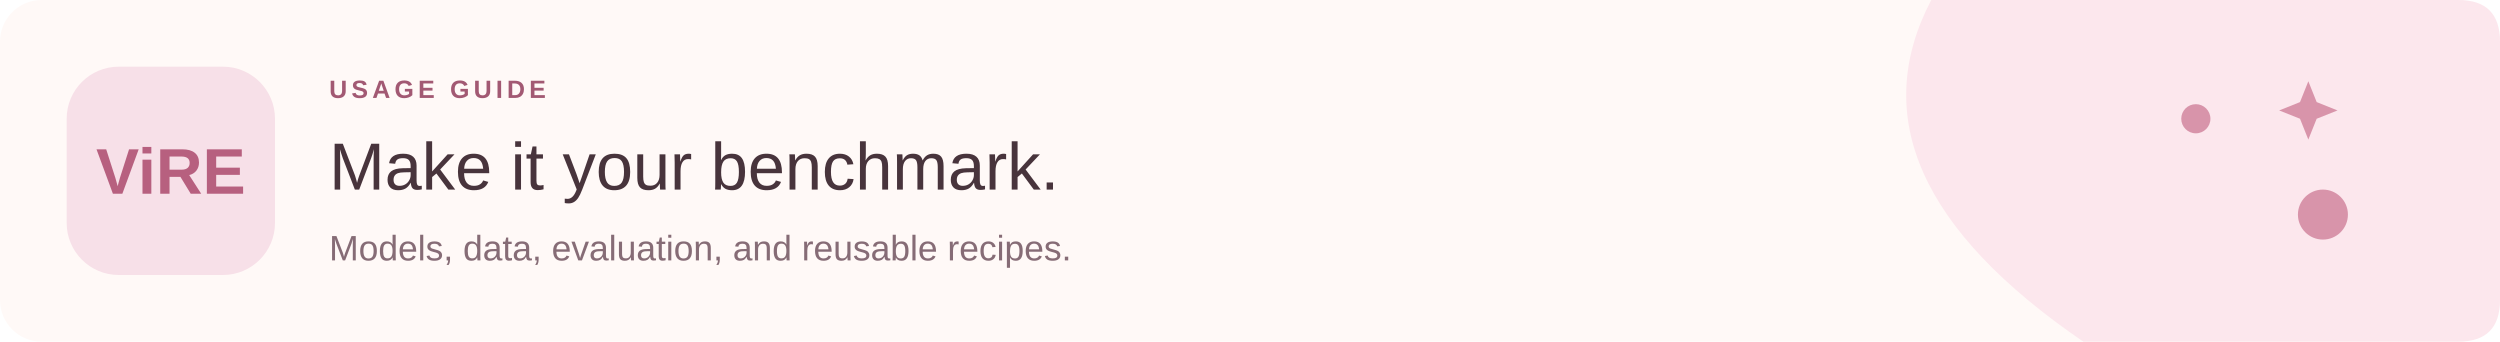
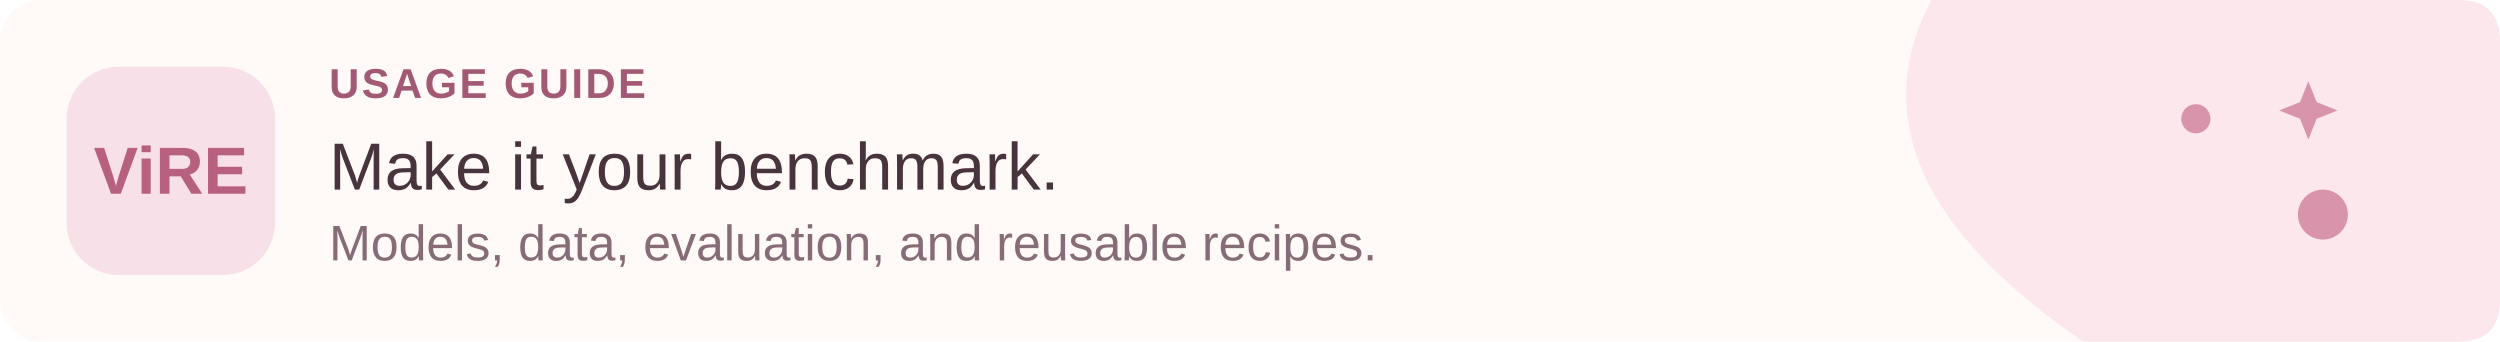
<svg xmlns="http://www.w3.org/2000/svg" width="1200" height="164" viewBox="0 0 1200 164" role="img" aria-labelledby="title desc">
  <rect width="1200" height="164" rx="20" fill="#FFF9F7" />
  <path d="M927 0H1180Q1200 0 1200 20V144Q1200 164 1180 164H1000Q883 84 927 0" fill="#FCE7ED" />
  <rect x="32" y="32" width="100" height="100" rx="25" fill="#F7E0E8" />
-   <text x="82" y="93" text-anchor="middle" font-family="Arial, sans-serif" font-size="31" font-weight="bold" fill="#B7607F">ViRE</text>
-   <g font-family="Arial, sans-serif">
-     <text x="158" y="47" font-size="12" letter-spacing="2" font-weight="bold" fill="#A25973">USAGE GUIDE</text>
+   <text x="82" y="93" text-anchor="middle" font-family="Arial, Helvetica, sans-serif" font-size="32" font-weight="bold" fill="#B7607F">ViRE</text>
+   <g font-family="Arial, Helvetica, sans-serif">
+     <text x="158" y="47" font-size="20" letter-spacing="1.2" font-weight="bold" fill="#A25973">USAGE GUIDE</text>
    <text x="158" y="91" font-size="32" fill="#48343C">Make it your benchmark.</text>
-     <text x="158" y="125" font-size="17" fill="#866C76">Models, data, evaluation, and reusable recipes.</text>
+     <text x="158" y="125" font-size="24" fill="#866C76">Models, data, evaluation, and reusable recipes.</text>
  </g>
  <g fill="#D894AA">
    <circle cx="1054" cy="57" r="7" />
    <circle cx="1115" cy="103" r="12" />
    <path d="M1108 39L1112 49L1122 53L1112 57L1108 67L1104 57L1094 53L1104 49Z" />
  </g>
</svg>
